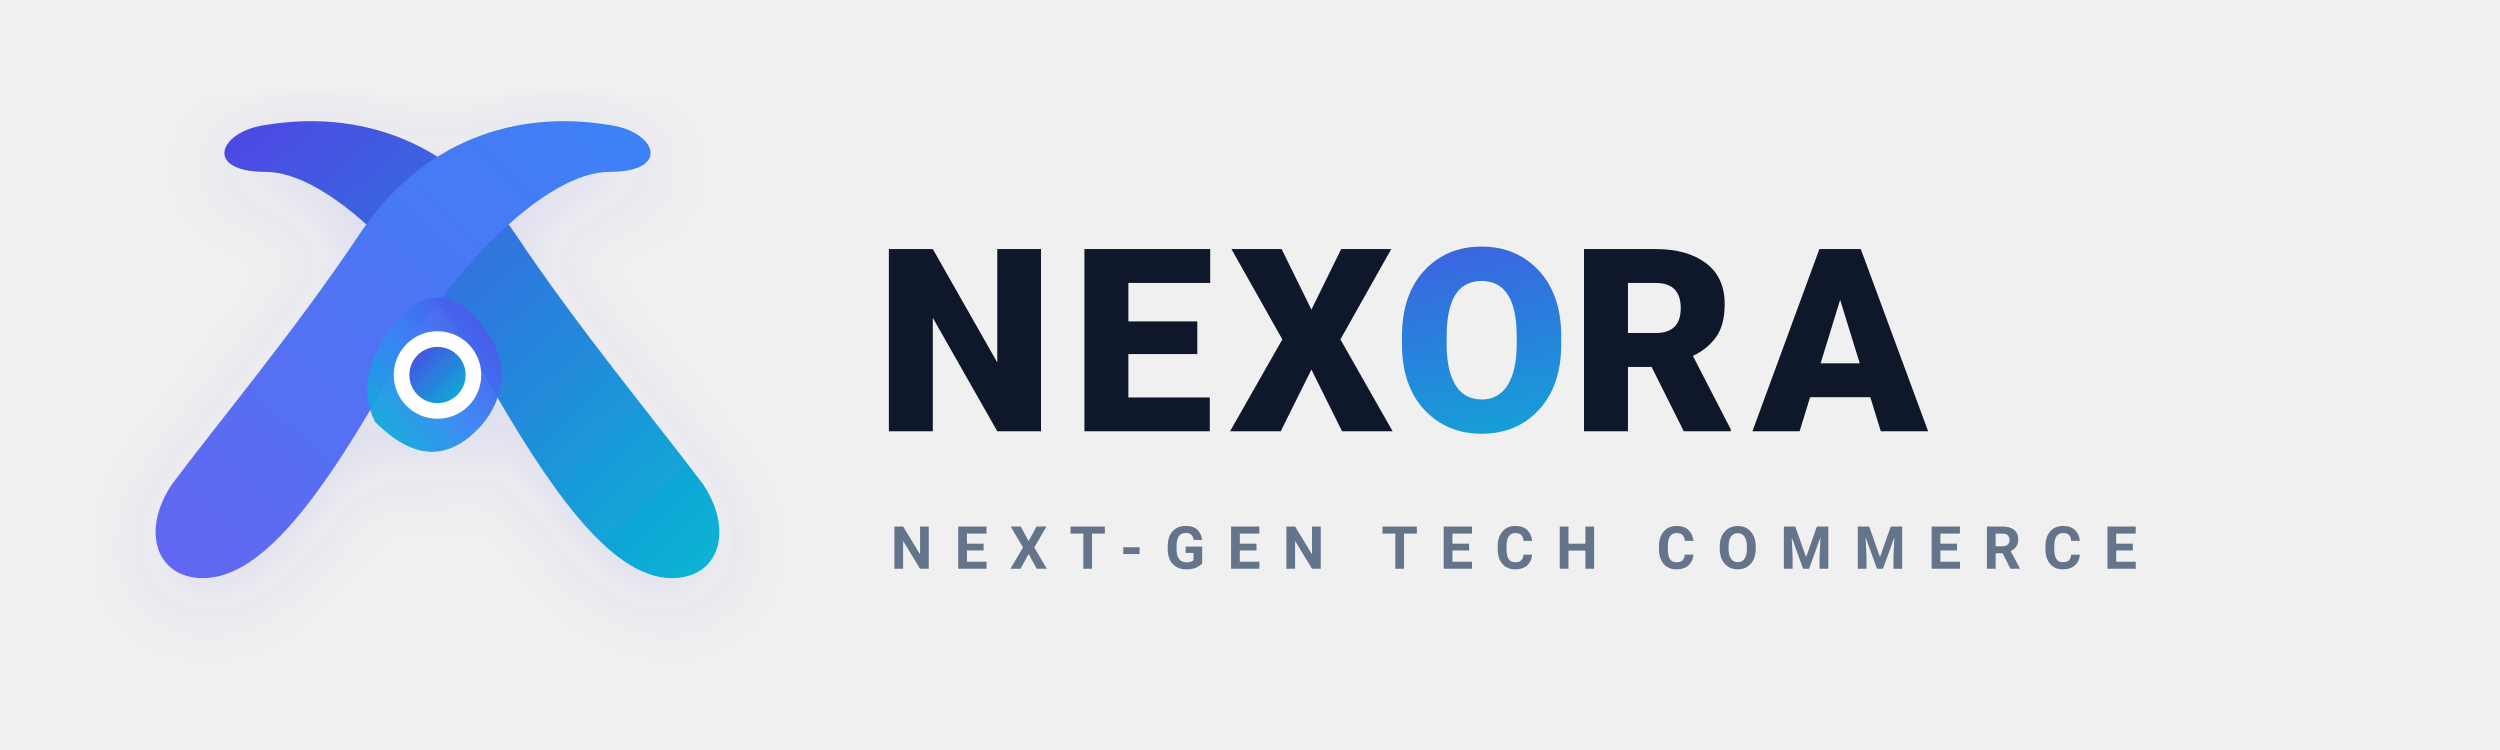
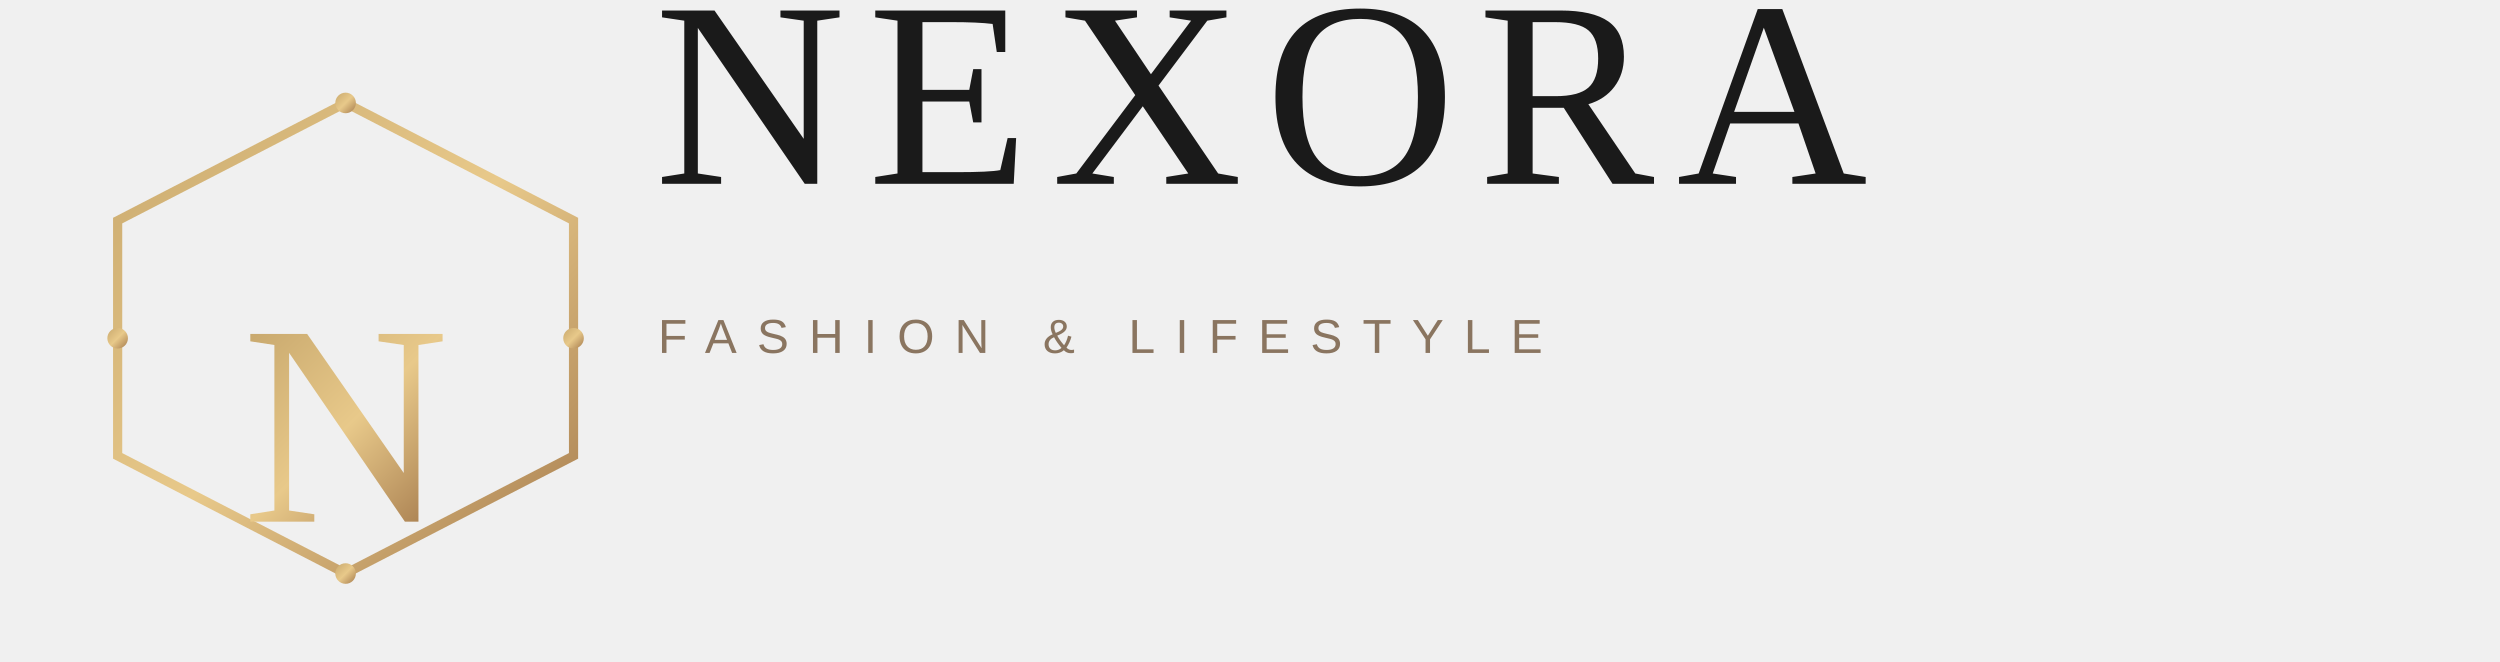
- <svg xmlns="http://www.w3.org/2000/svg" viewBox="0 0 800 240" width="100%" height="100%">
+ <svg xmlns="http://www.w3.org/2000/svg" viewBox="0 0 680 180" width="100%" height="100%">
  <defs>
-     <linearGradient id="nexoraGrad1" x1="0%" y1="0%" x2="100%" y2="100%">
-       <stop offset="0%" stop-color="#4F46E5" />
-       <stop offset="100%" stop-color="#06B6D4" />
+     <linearGradient id="goldGrad" x1="0%" y1="0%" x2="100%" y2="100%">
+       <stop offset="0%" stop-color="#C9A96E" />
+       <stop offset="50%" stop-color="#E8C98A" />
+       <stop offset="100%" stop-color="#A67C4E" />
    </linearGradient>
-     <linearGradient id="nexoraGrad2" x1="100%" y1="0%" x2="0%" y2="100%">
-       <stop offset="0%" stop-color="#3B82F6" />
-       <stop offset="100%" stop-color="#6366F1" />
+     <linearGradient id="goldStroke" x1="0%" y1="0%" x2="100%" y2="0%">
+       <stop offset="0%" stop-color="#A67C4E" />
+       <stop offset="100%" stop-color="#C9A96E" />
    </linearGradient>
-     <linearGradient id="nexoraGradAccent" x1="0%" y1="100%" x2="100%" y2="0%">
-       <stop offset="0%" stop-color="#06B6D4" />
-       <stop offset="50%" stop-color="#3B82F6" />
-       <stop offset="100%" stop-color="#4F46E5" />
-     </linearGradient>
-     <filter id="softShadow" x="-10%" y="-10%" width="130%" height="130%">
-       <feDropShadow dx="0" dy="6" stdDeviation="12" flood-color="#4F46E5" flood-opacity="0.12" />
-     </filter>
  </defs>
-   <g transform="translate(40, 20)" filter="url(#softShadow)">
-     <path d="M 45,35               C 65,35 95,65 115,100               C 135,135 155,165 175,165               C 190,165 195,150 185,135               C 170,115 145,85 125,55               C 105,25 75,15 45,20               C 30,22 25,35 45,35 Z" fill="url(#nexoraGrad1)" />
-     <path d="M 155,35               C 135,35 105,65 85,100               C 65,135 45,165 25,165               C 10,165 5,150 15,135               C 30,115 55,85 75,55               C 95,25 125,15 155,20               C 170,22 175,35 155,35 Z" fill="url(#nexoraGrad2)" />
-     <path d="M 85,85               C 95,72 105,72 115,85               C 125,98 120,112 110,120               C 100,128 90,125 80,115               C 75,105 78,95 85,85 Z" fill="url(#nexoraGradAccent)" opacity="0.95" />
-     <circle cx="100" cy="100" r="14" fill="#FFFFFF" />
-     <circle cx="100" cy="100" r="9" fill="url(#nexoraGrad1)" />
+   <g transform="translate(28, 24)">
+     <polygon points="66,4 128,36 128,100 66,132 4,100 4,36" fill="none" stroke="url(#goldGrad)" stroke-width="2.5" />
+     <text x="66" y="100" font-family="Georgia,'Times New Roman',serif" font-size="78" font-weight="400" fill="url(#goldGrad)" text-anchor="middle" dominant-baseline="middle" letter-spacing="-2">N</text>
+     <circle cx="66" cy="4" r="2.8" fill="url(#goldGrad)" />
+     <circle cx="66" cy="132" r="2.8" fill="url(#goldGrad)" />
+     <circle cx="128" cy="68" r="2.8" fill="url(#goldGrad)" />
+     <circle cx="4" cy="68" r="2.8" fill="url(#goldGrad)" />
  </g>
-   <g transform="translate(280, 138)">
-     <text font-family="-apple-system, BlinkMacSystemFont, 'Segoe UI', Roboto, 'Helvetica Neue', Arial, sans-serif" font-size="82" font-weight="900" letter-spacing="5" fill="#0F172A">
-       NEX<tspan fill="url(#nexoraGrad1)">O</tspan>RA
-     </text>
-     <text x="5" y="44" font-family="-apple-system, BlinkMacSystemFont, 'Segoe UI', Roboto, sans-serif" font-size="19" font-weight="600" letter-spacing="7" fill="#64748B">
-       NEXT-GEN TECH COMMERCE
-     </text>
+   <g transform="translate(178, 50)">
+     <text font-family="Georgia,'Times New Roman',serif" font-size="72" font-weight="400" letter-spacing="6" fill="#1a1a1a">NEXORA</text>
+     <line x1="0" y1="18" x2="430" y2="18" stroke="url(#goldStroke)" stroke-width="1" />
+     <text x="1" y="46" font-family="'Segoe UI',Arial,sans-serif" font-size="13" font-weight="400" letter-spacing="5.5" fill="#8a7560">FASHION &amp; LIFESTYLE</text>
  </g>
</svg>
